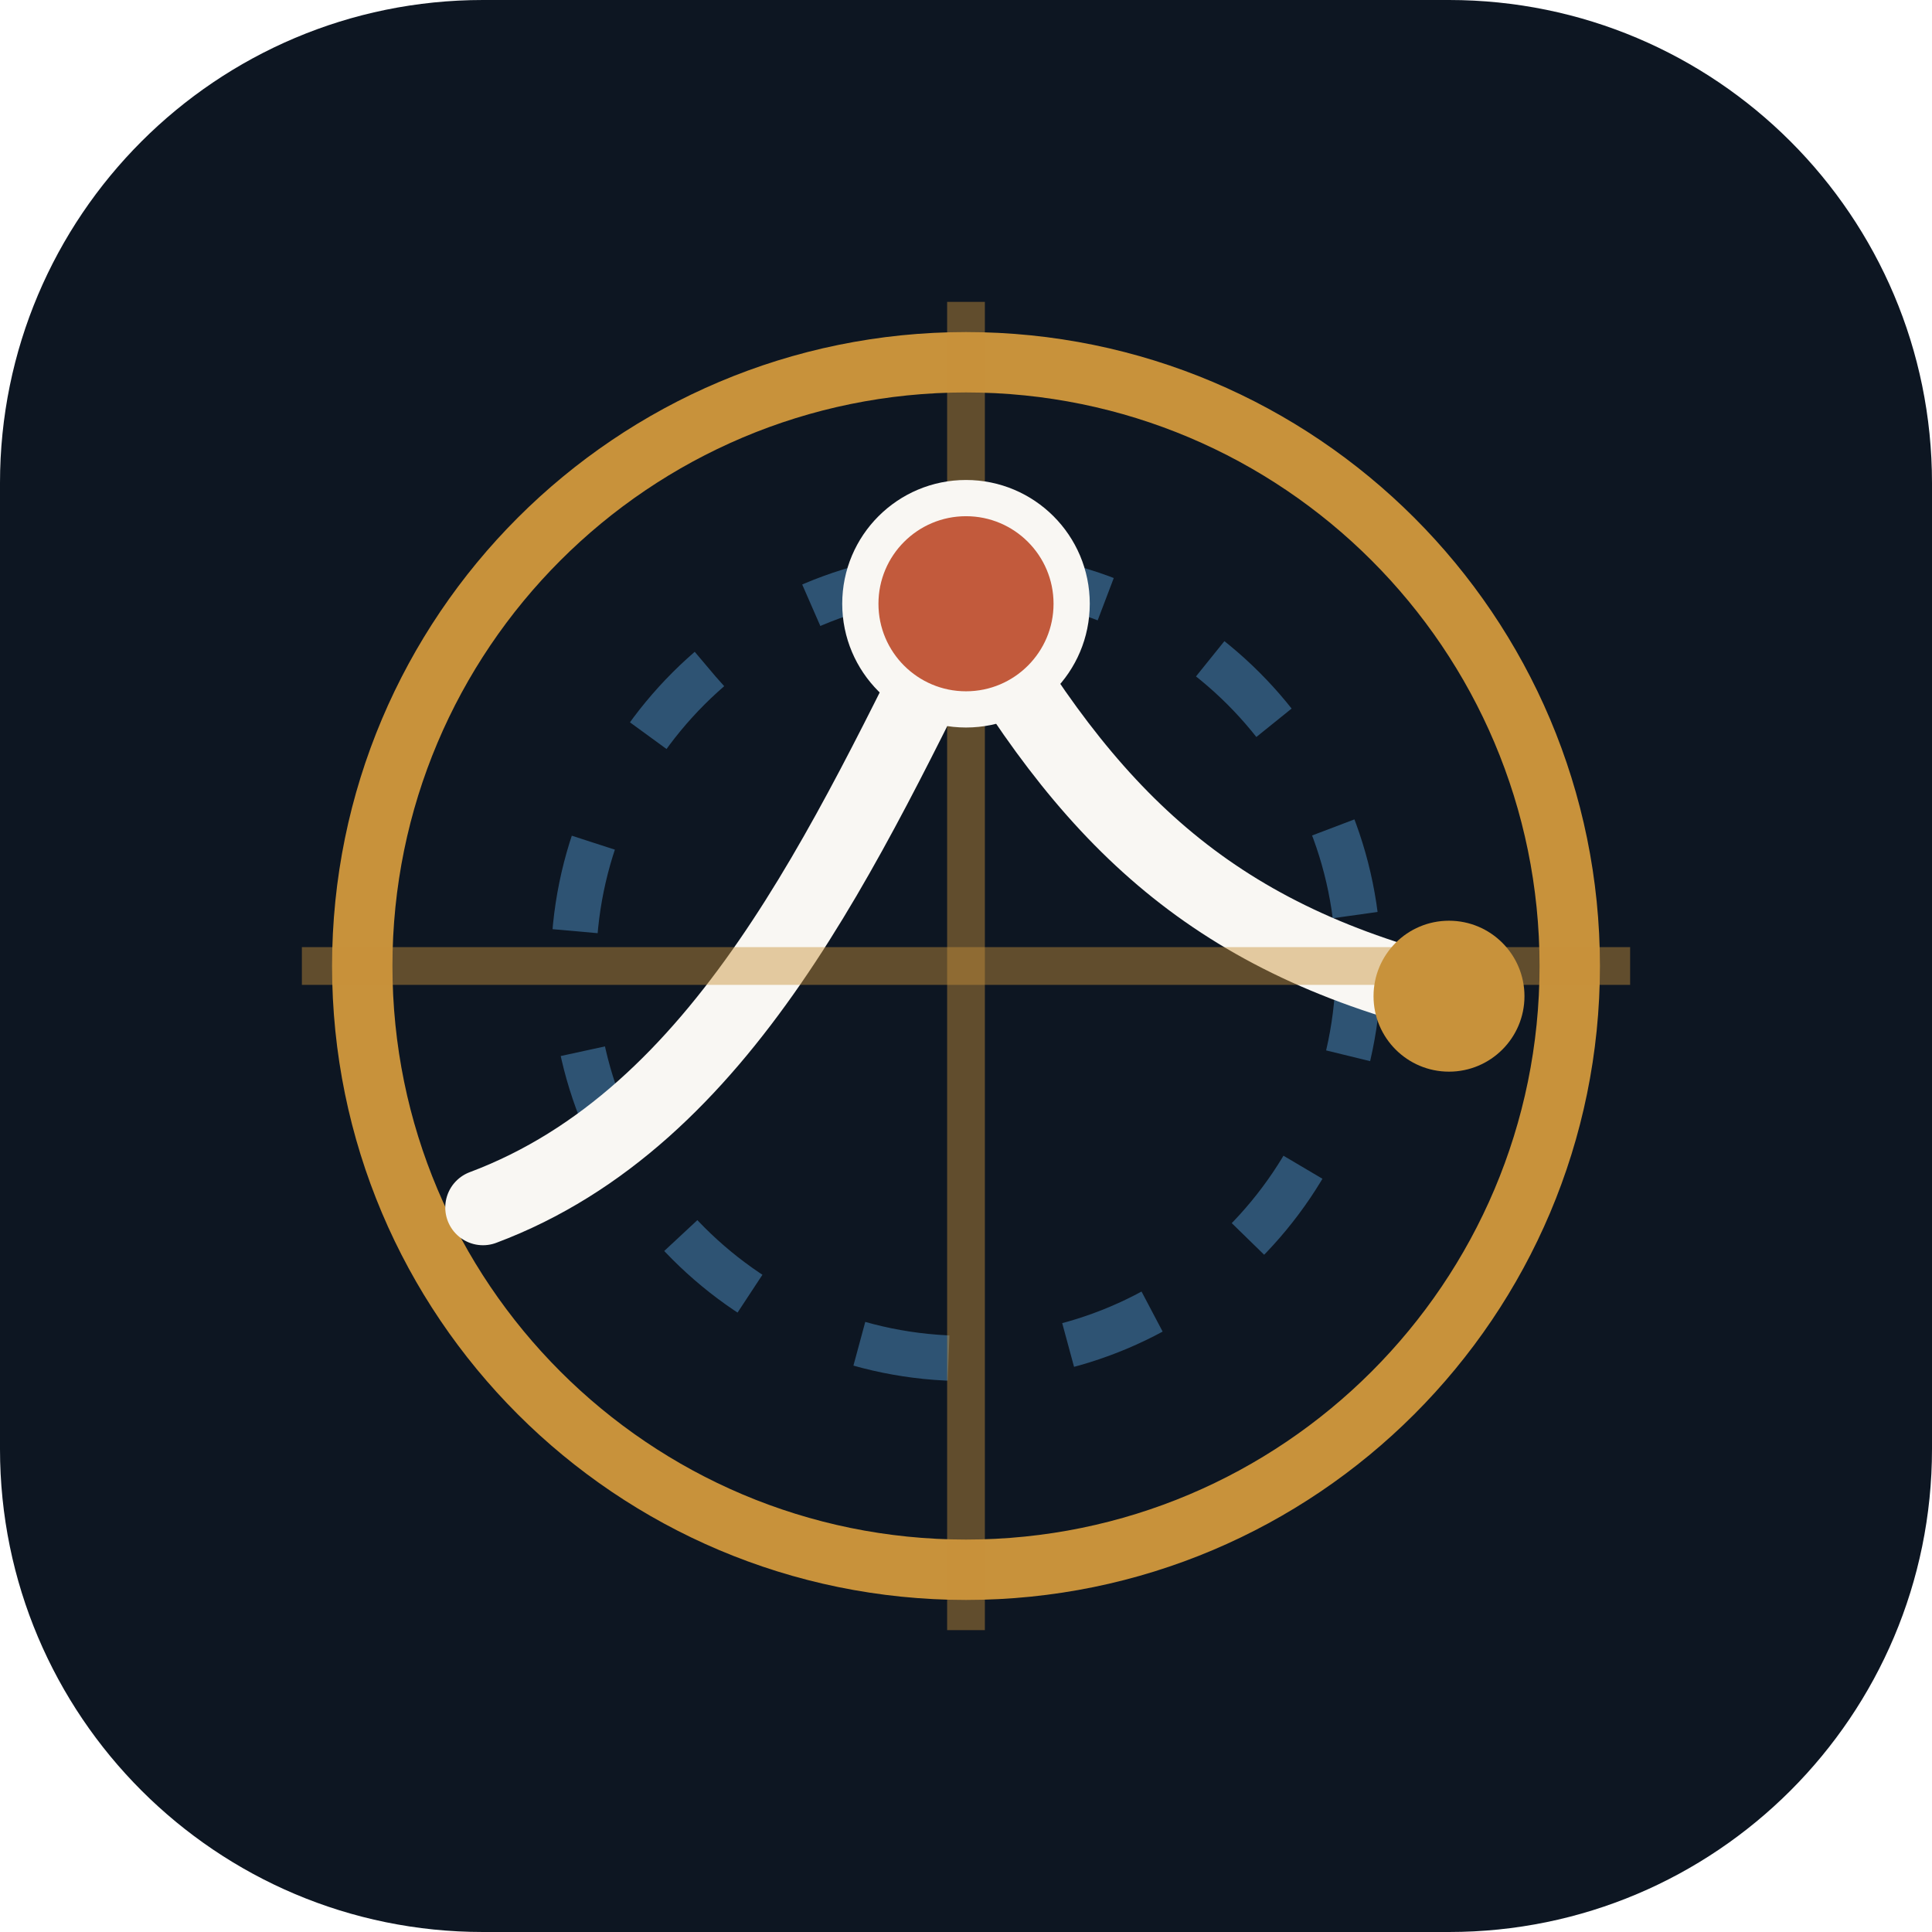
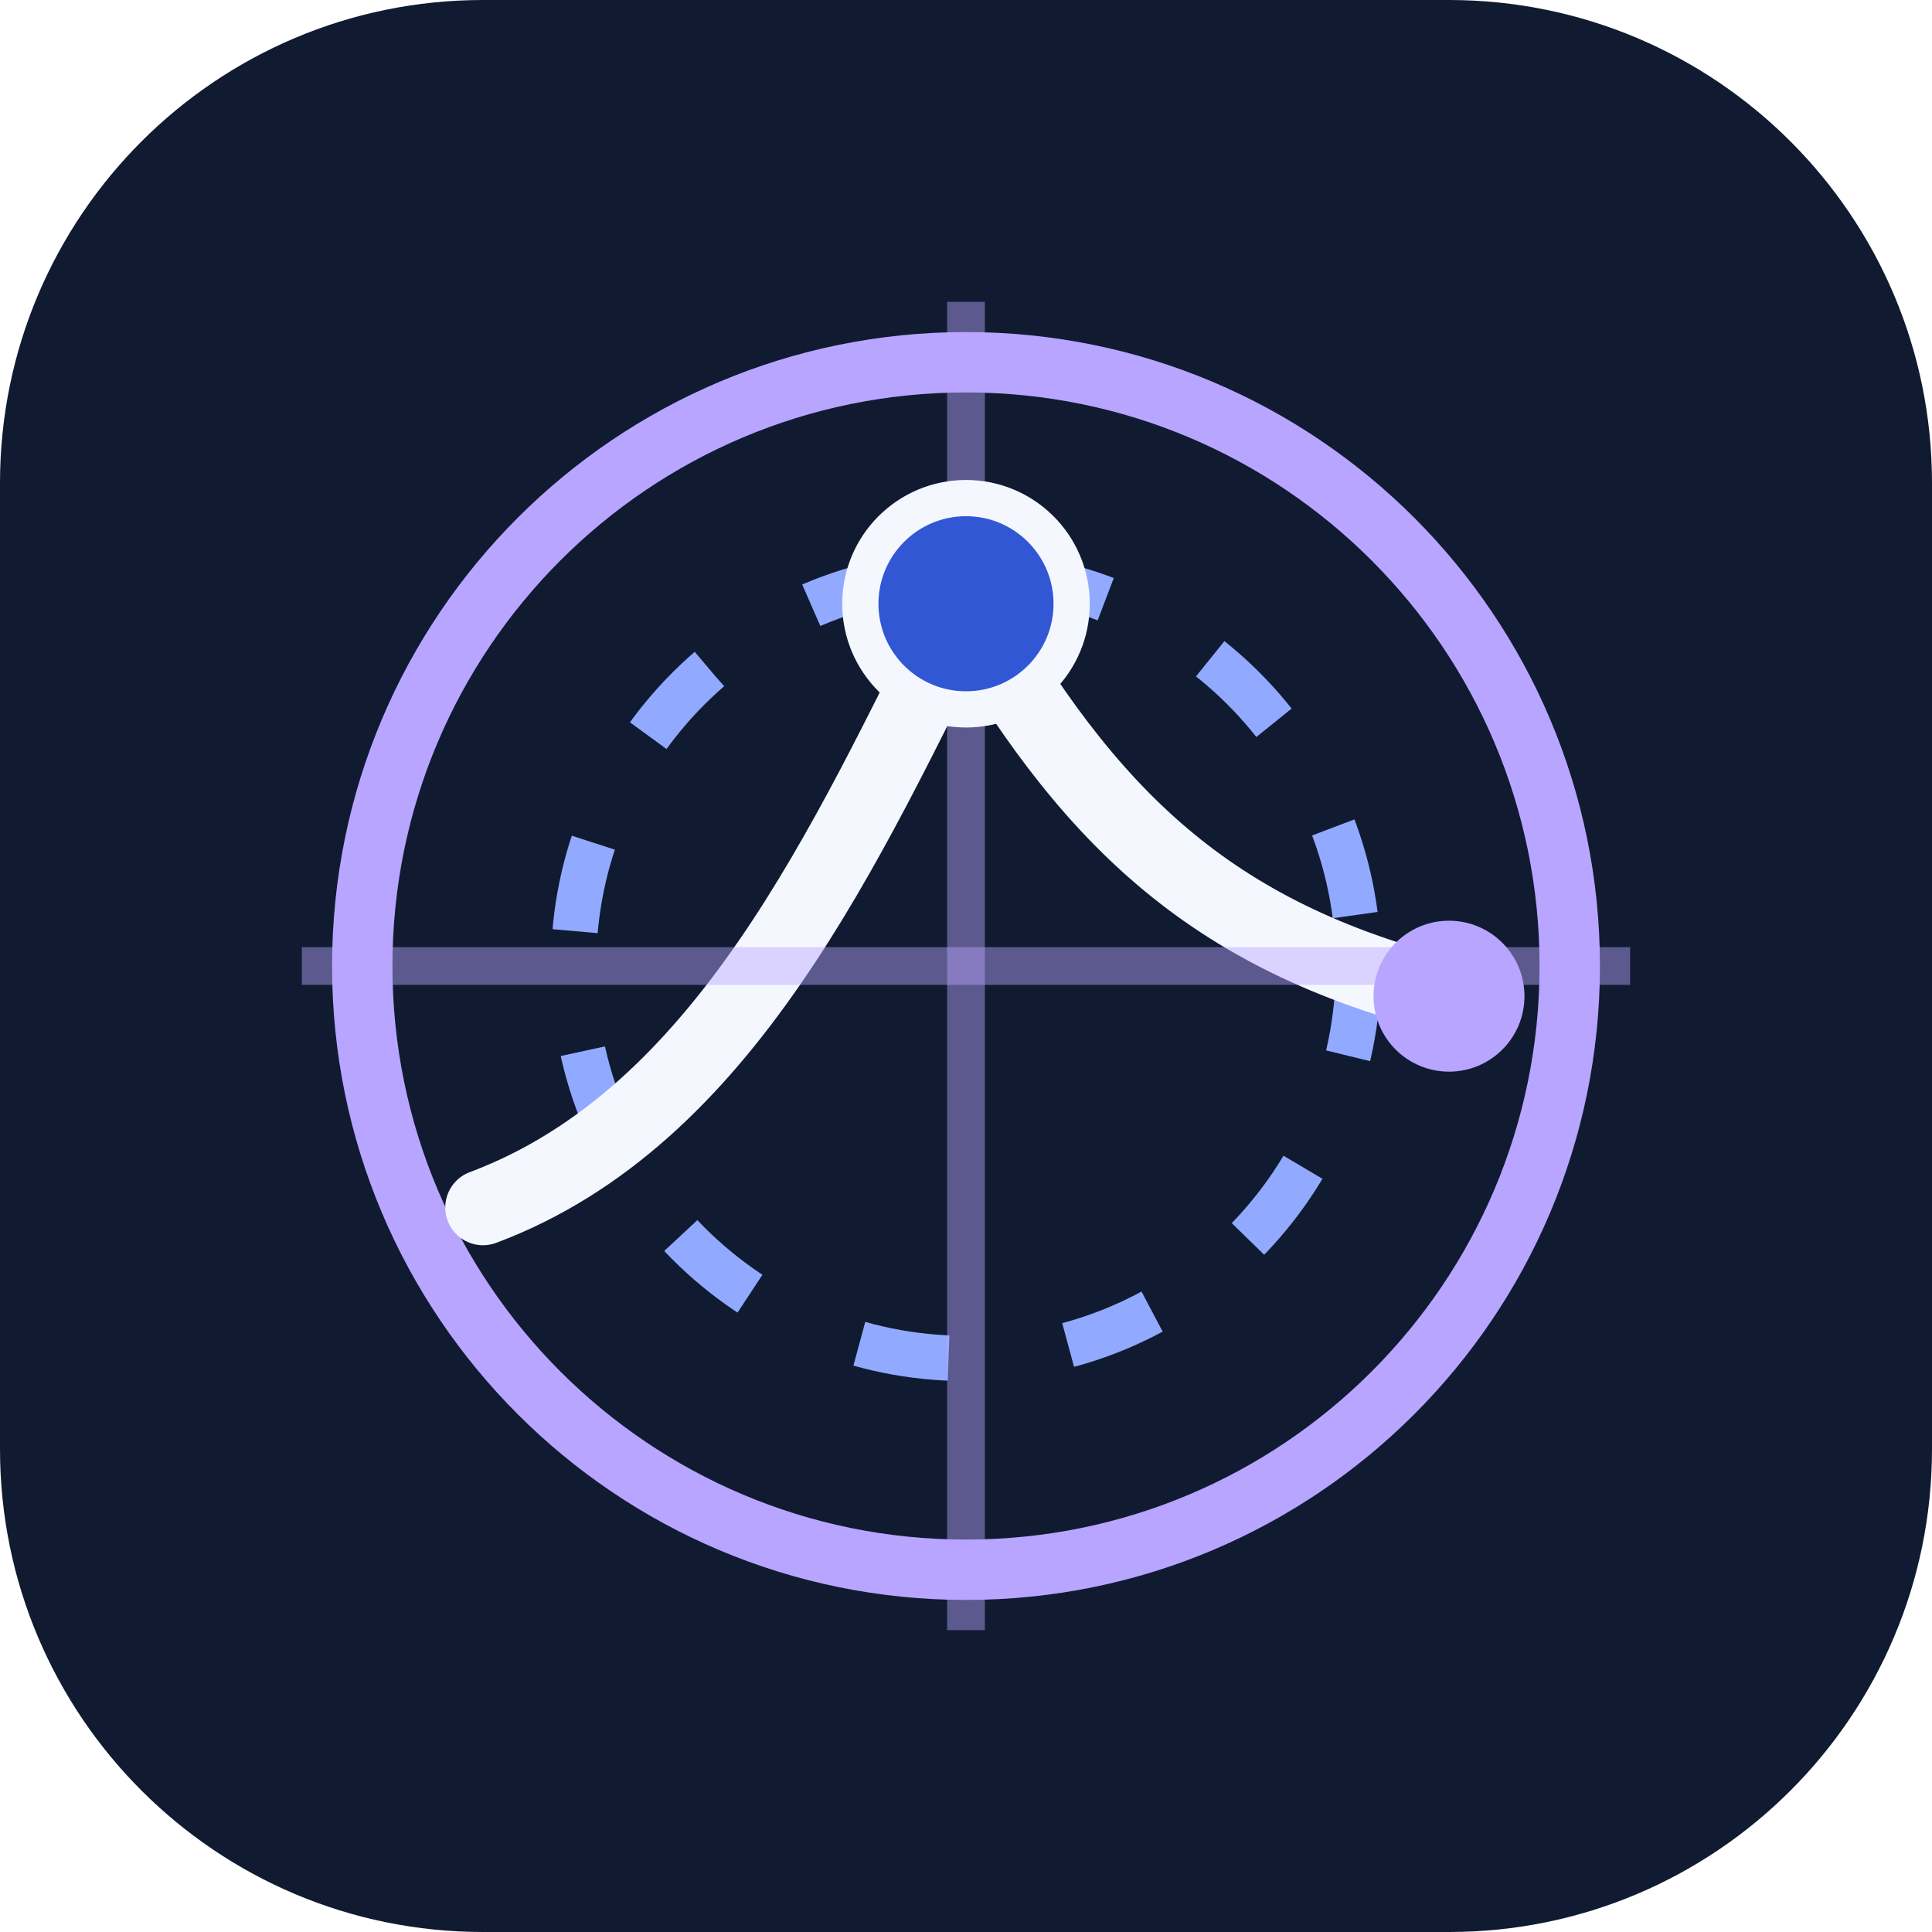
<svg xmlns="http://www.w3.org/2000/svg" viewBox="0 0 64 64" role="img" aria-label="Diagnostic Odyssey astrolabe mark">
-   <rect width="64" height="64" rx="16" fill="#0d1622" />
-   <circle cx="32" cy="32" r="20" fill="none" stroke="#c8923b" stroke-width="2" />
-   <circle cx="32" cy="32" r="13" fill="none" stroke="#2e5373" stroke-width="1.5" stroke-dasharray="3 4" />
-   <path d="M16 40 C24 37 28 28 32 20 C36 27 40 31 48 33" fill="none" stroke="#f9f7f3" stroke-width="2.5" stroke-linecap="round" />
-   <line x1="32" y1="10" x2="32" y2="54" stroke="#c8923b" stroke-width="1.25" stroke-opacity="0.45" />
-   <line x1="10" y1="32" x2="54" y2="32" stroke="#c8923b" stroke-width="1.25" stroke-opacity="0.45" />
-   <circle cx="32" cy="20" r="3.5" fill="#c25a3c" stroke="#f9f7f3" stroke-width="1.2" />
-   <circle cx="48" cy="33" r="2.5" fill="#c8923b" />
+   <rect width="64" height="64" rx="16" fill="#101b32" />
+   <circle cx="32" cy="32" r="20" fill="none" stroke="#b8a5ff" stroke-width="2" />
+   <circle cx="32" cy="32" r="13" fill="none" stroke="#91aaff" stroke-width="1.5" stroke-dasharray="3 4" />
+   <path d="M16 40 C24 37 28 28 32 20 C36 27 40 31 48 33" fill="none" stroke="#f5f7ff" stroke-width="2.5" stroke-linecap="round" />
+   <line x1="32" y1="10" x2="32" y2="54" stroke="#b8a5ff" stroke-width="1.25" stroke-opacity="0.45" />
+   <line x1="10" y1="32" x2="54" y2="32" stroke="#b8a5ff" stroke-width="1.25" stroke-opacity="0.45" />
+   <circle cx="32" cy="20" r="3.5" fill="#3157d5" stroke="#f5f7ff" stroke-width="1.2" />
+   <circle cx="48" cy="33" r="2.5" fill="#b8a5ff" />
</svg>
